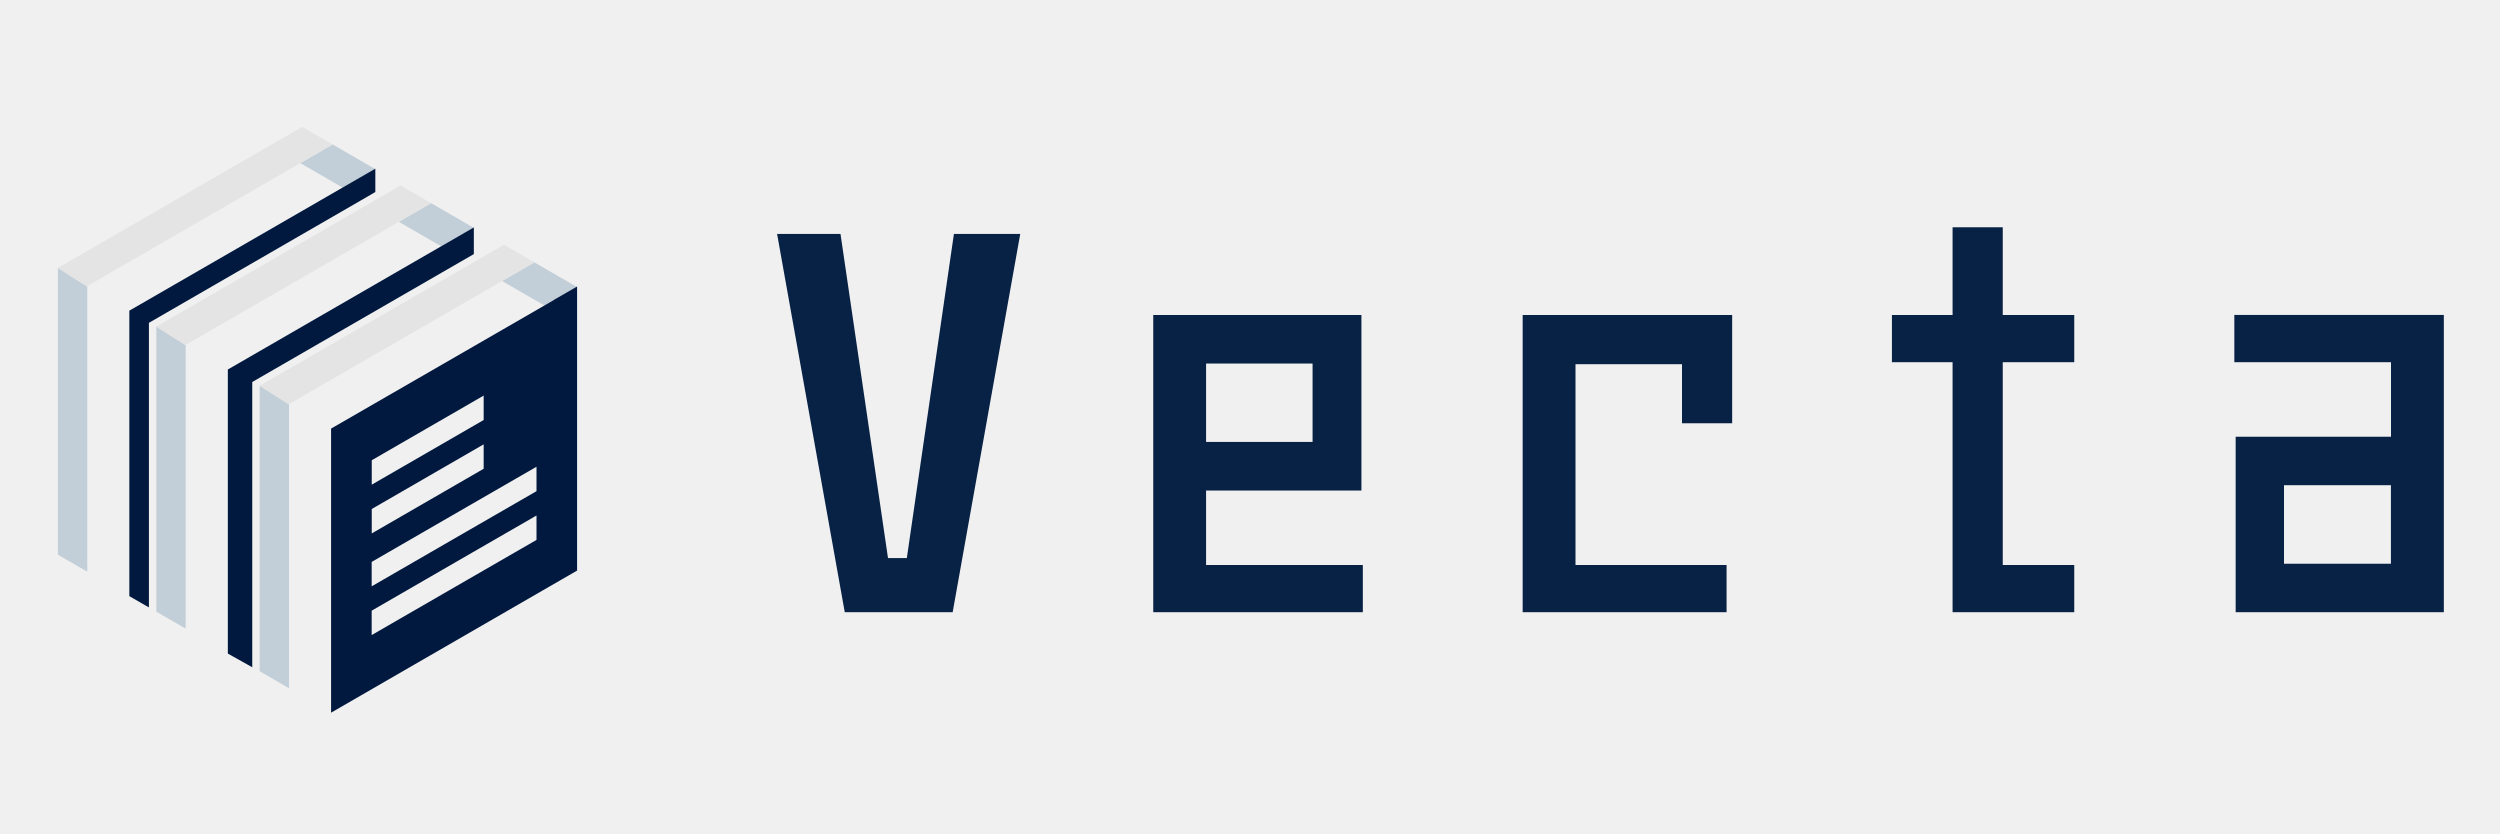
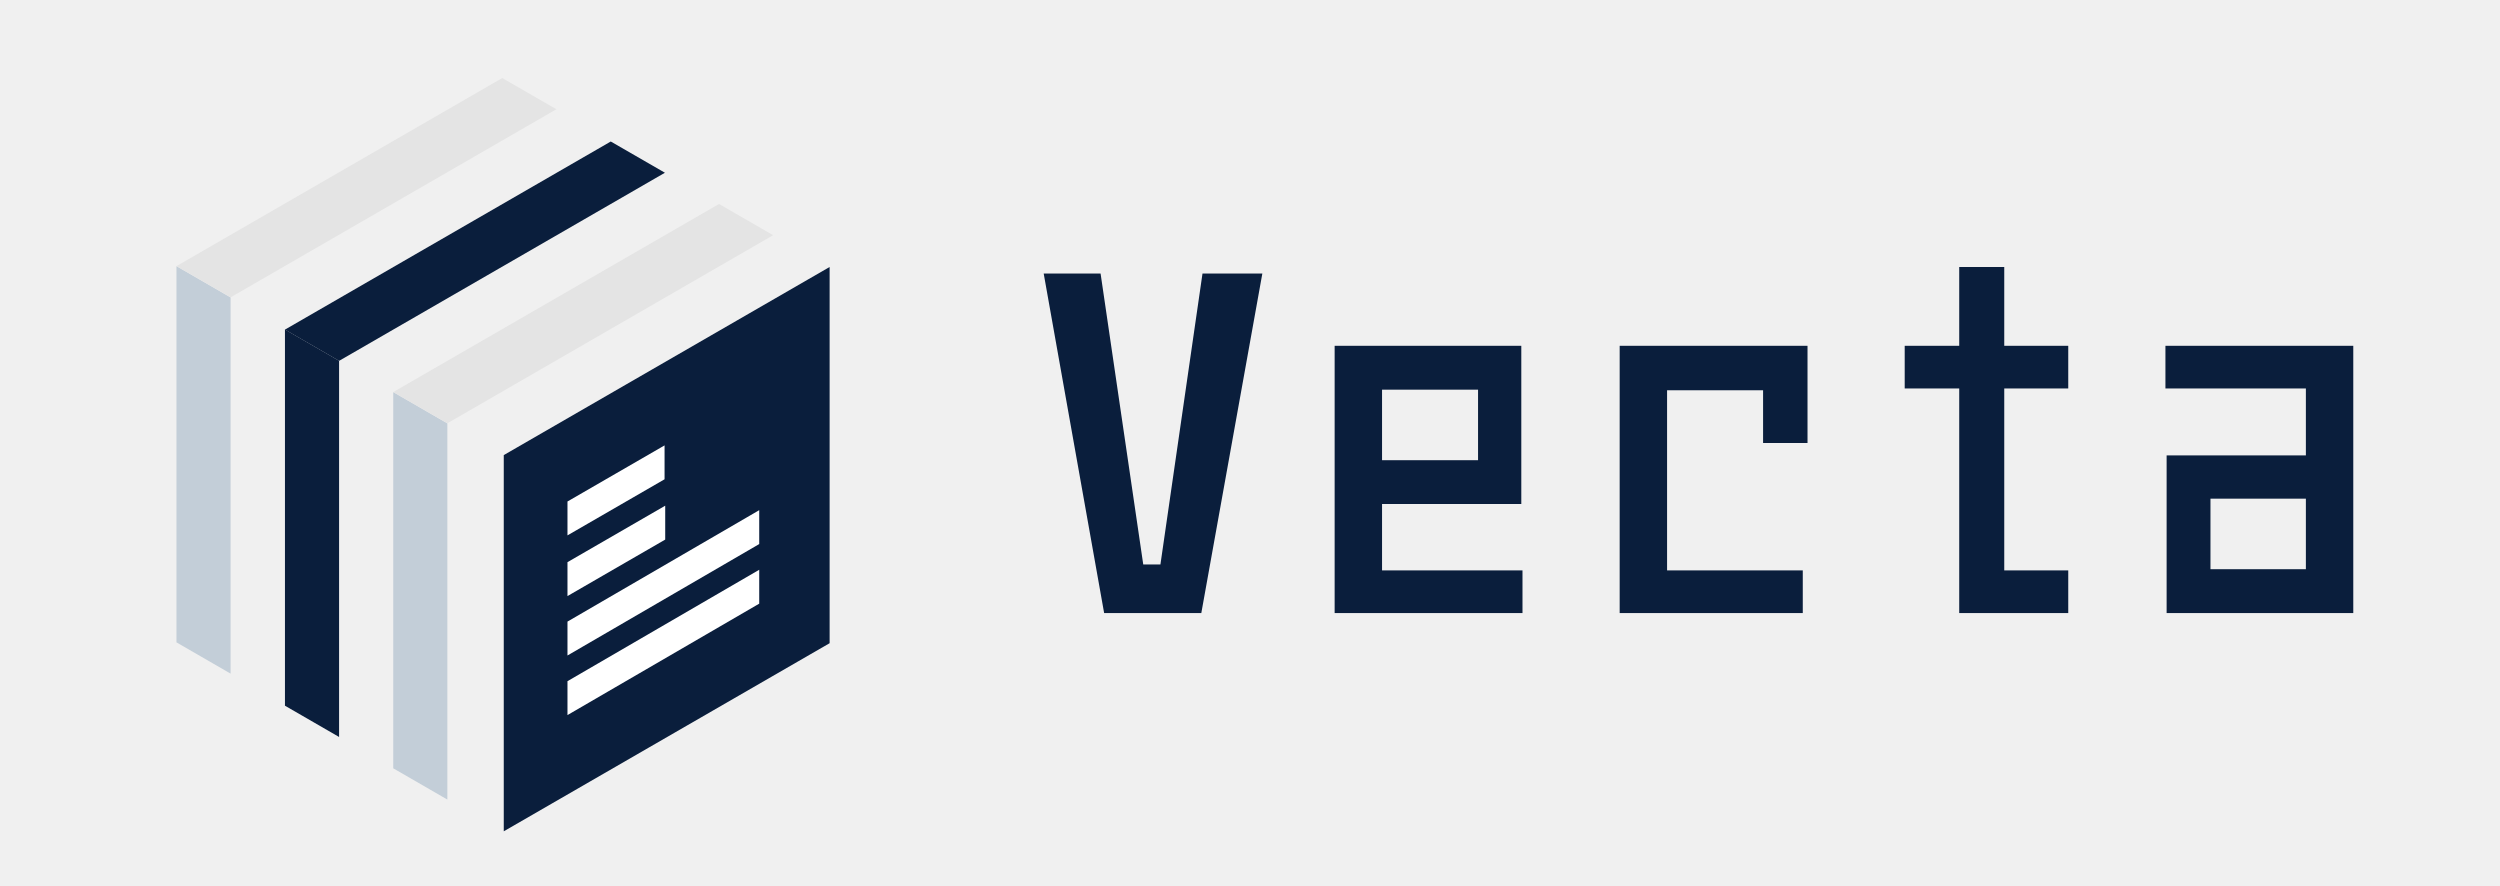
- <svg xmlns="http://www.w3.org/2000/svg" id="_レイヤー_1" data-name="レイヤー 1" viewBox="0 0 300 100">
-   <defs>
-     <style>
-       .cls-1 {
-         fill: #e4e4e4;
-       }
- 
-       .cls-2 {
-         fill: #01193f;
-       }
- 
-       .cls-3 {
-         fill: #c3cfd8;
-       }
- 
-       .cls-4 {
-         fill: #082245;
-       }
-     </style>
-   </defs>
-   <g transform="translate(-6.57 0)">
-     <path class="cls-3" d="M71.93,36.68l1.09-.63,2.79-1.61-2.79-1.61-2.33-1.35-3.88,2.24,5.12,2.96" />
-     <path class="cls-3" d="M37.73,46.26v34.29l3.52,2.04v-34.09l-3.52-2.24" />
-     <path class="cls-2" d="M70.95,58.94l-1.87,1.08-.73.42-5.72,3.3-7.93,4.58-3.53,2.04v-2.93l3.53-2.04,7.93-4.58,5.72-3.3.73-.42,1.87-1.08v2.93ZM70.95,64.79l-1.87,1.08-.73.42-5.72,3.3-7.93,4.58-3.53,2.04v-2.93l3.53-2.04,7.93-4.58,5.72-3.3.73-.42,1.87-1.08v2.93ZM51.18,61.08l3.53-2.04,7.93-4.58,1.97-1.14v2.93l-1.97,1.14-7.93,4.58-3.53,2.04v-2.93ZM51.18,55.23l3.53-2.04,7.93-4.58,1.97-1.14v2.93l-1.97,1.14-7.93,4.58-3.53,2.04v-2.93ZM73.04,36l-1.09.63-8.54,4.93-11.84,6.83-5.27,3.04v34.09l29.52-17.05v-34.09l-2.79,1.61" />
-     <path class="cls-1" d="M67.06,29.36l-29.35,16.94,3.52,2.24v-.04l25.6-14.78,3.88-2.24-3.66-2.11" />
-     <path class="cls-3" d="M59.53,29.57l1.09-.63,2.79-1.61-2.79-1.61-2.33-1.35-3.88,2.24,5.12,2.96" />
-     <path class="cls-3" d="M25.33,39.16v34.24l3.52,2.04v-34.04l-3.52-2.24" />
-     <path class="cls-2" d="M36.84,45.84l26.59-15.35v-3.2l-29.52,17.05v34.09l2.93,1.64v-34.22" />
-     <path class="cls-1" d="M54.66,22.25l-29.35,16.95,3.52,2.24v-.04l29.49-17.02-3.66-2.11" />
-     <path class="cls-3" d="M51.6,20.29l-2.79-1.61-2.33-1.35-3.88,2.24,5.12,2.96,1.09-.63,2.79-1.61" />
-     <path class="cls-3" d="M13.52,66.57l3.52,2.03v-34.25l-3.52-2.24v34.46" />
-     <path class="cls-2" d="M24.44,43.42v-4.68l8.05-4.65,17.42-10.06.83-.48.87-.51v-2.8l-2.79,1.61-1.09.63-17.6,10.16-8.04,4.64v34.26l1.48.85.87.5v-29.49" />
-     <path class="cls-1" d="M42.84,15.22l-29.35,16.94,3.52,2.24v-.05l25.6-14.78,3.88-2.24-3.66-2.11" />
+ <svg xmlns="http://www.w3.org/2000/svg" width="1030" height="365" viewBox="0 0 1030 365" fill="none">
+   <g id="symbol">
+     <path d="M117.4 290.752L139.7 303.635V148.635L117.4 135.749V290.752Z" fill="#0A1E3C" />
+     <path d="M162.01 316.542L184.31 329.426V174.426L162.01 161.539V316.542Z" fill="#C3CED8" />
+     <path d="M184.307 174.402L162 161.531L296.234 84.031L318.544 96.9L184.307 174.402Z" fill="#E4E4E4" />
+     <path d="M72.703 264.653L95.003 277.536V122.536L72.703 109.65V264.653Z" fill="#C3CED8" />
+     <path d="M95 122.513L72.693 109.642L206.927 32.142L229.237 45.011L95 122.513Z" fill="#E4E4E4" />
+     <path d="M139.707 148.671L117.4 135.8L251.634 58.3L273.944 71.169L139.707 148.671Z" fill="#0A1E3C" />
+     <path d="M207.55 187.499L341.802 109.999L341.802 264.999L207.55 342.499L207.55 187.499Z" fill="#0A1E3C" />
+     <path d="M233.8 206.614L233.8 220.578L273.8 197.463V183.499L233.8 206.614Z" fill="white" />
+     <path d="M233.8 231.614L233.8 245.578L274.067 222.308V208.344L233.8 231.614Z" fill="white" />
+     <path d="M233.8 256.097L233.8 270.061L312.8 224.151V210.187L233.8 256.097Z" fill="white" />
+     <path d="M233.8 280.65L233.8 294.614L312.8 248.704V234.74L233.8 280.65Z" fill="white" />
  </g>
-   <g id="text-logo" transform="translate(3.77 0)">
-     <g id="text-logo-path-0">
-       <path class="cls-4" d="M89.48,28.07l8.12,45.39h12.95l8.11-45.39h-7.96l-5.65,38.9h-2.26l-5.7-38.9h-7.61ZM134.63,73.46h25.14v-5.66h-18.81v-8.94h18.64v-21.06h-24.98v35.67ZM140.96,53.03v-9.41h12.78v9.41h-12.78ZM178.95,73.46h24.47v-5.66h-18.13v-24.1h12.78v7.09h6.02v-12.99h-25.14v35.67ZM223.26,43.46h7.28v30h14.6v-5.66h-8.58v-24.34h8.58v-5.66h-8.58v-10.53h-6.02v10.53h-7.28v5.66ZM264.34,43.46h18.81v8.95h-18.64v21.05h24.98v-35.67h-25.14v5.66ZM270.31,67.65v-9.43h12.83v9.43h-12.83Z" />
-     </g>
-   </g>
+   <path transform="translate(430 110) scale(2.5)" d="M36.035 1.074L25.977 57.031H9.961L0 1.074H9.375L16.406 49.023H19.238L26.172 1.074H36.035ZM55.762 39.062V50H78.906V57.031H47.949V12.988H78.711V39.062H55.762ZM55.762 31.836H71.582V20.215H55.762V31.836ZM118.555 20.312H102.734V50H125.098V57.031H94.922V12.988H125.879V29.004H118.555V20.312ZM168.848 57.031H150.879V20.02H141.895V12.988H150.879V0H158.301V12.988H168.848V20.02H158.301V50H168.848V57.031ZM208.008 31.055V20.02H184.863V12.988H215.82V57.031H185.059V31.055H208.008ZM208.008 38.184H192.285V49.805H208.008V38.184Z" fill="#0A1E3C" />
</svg>
